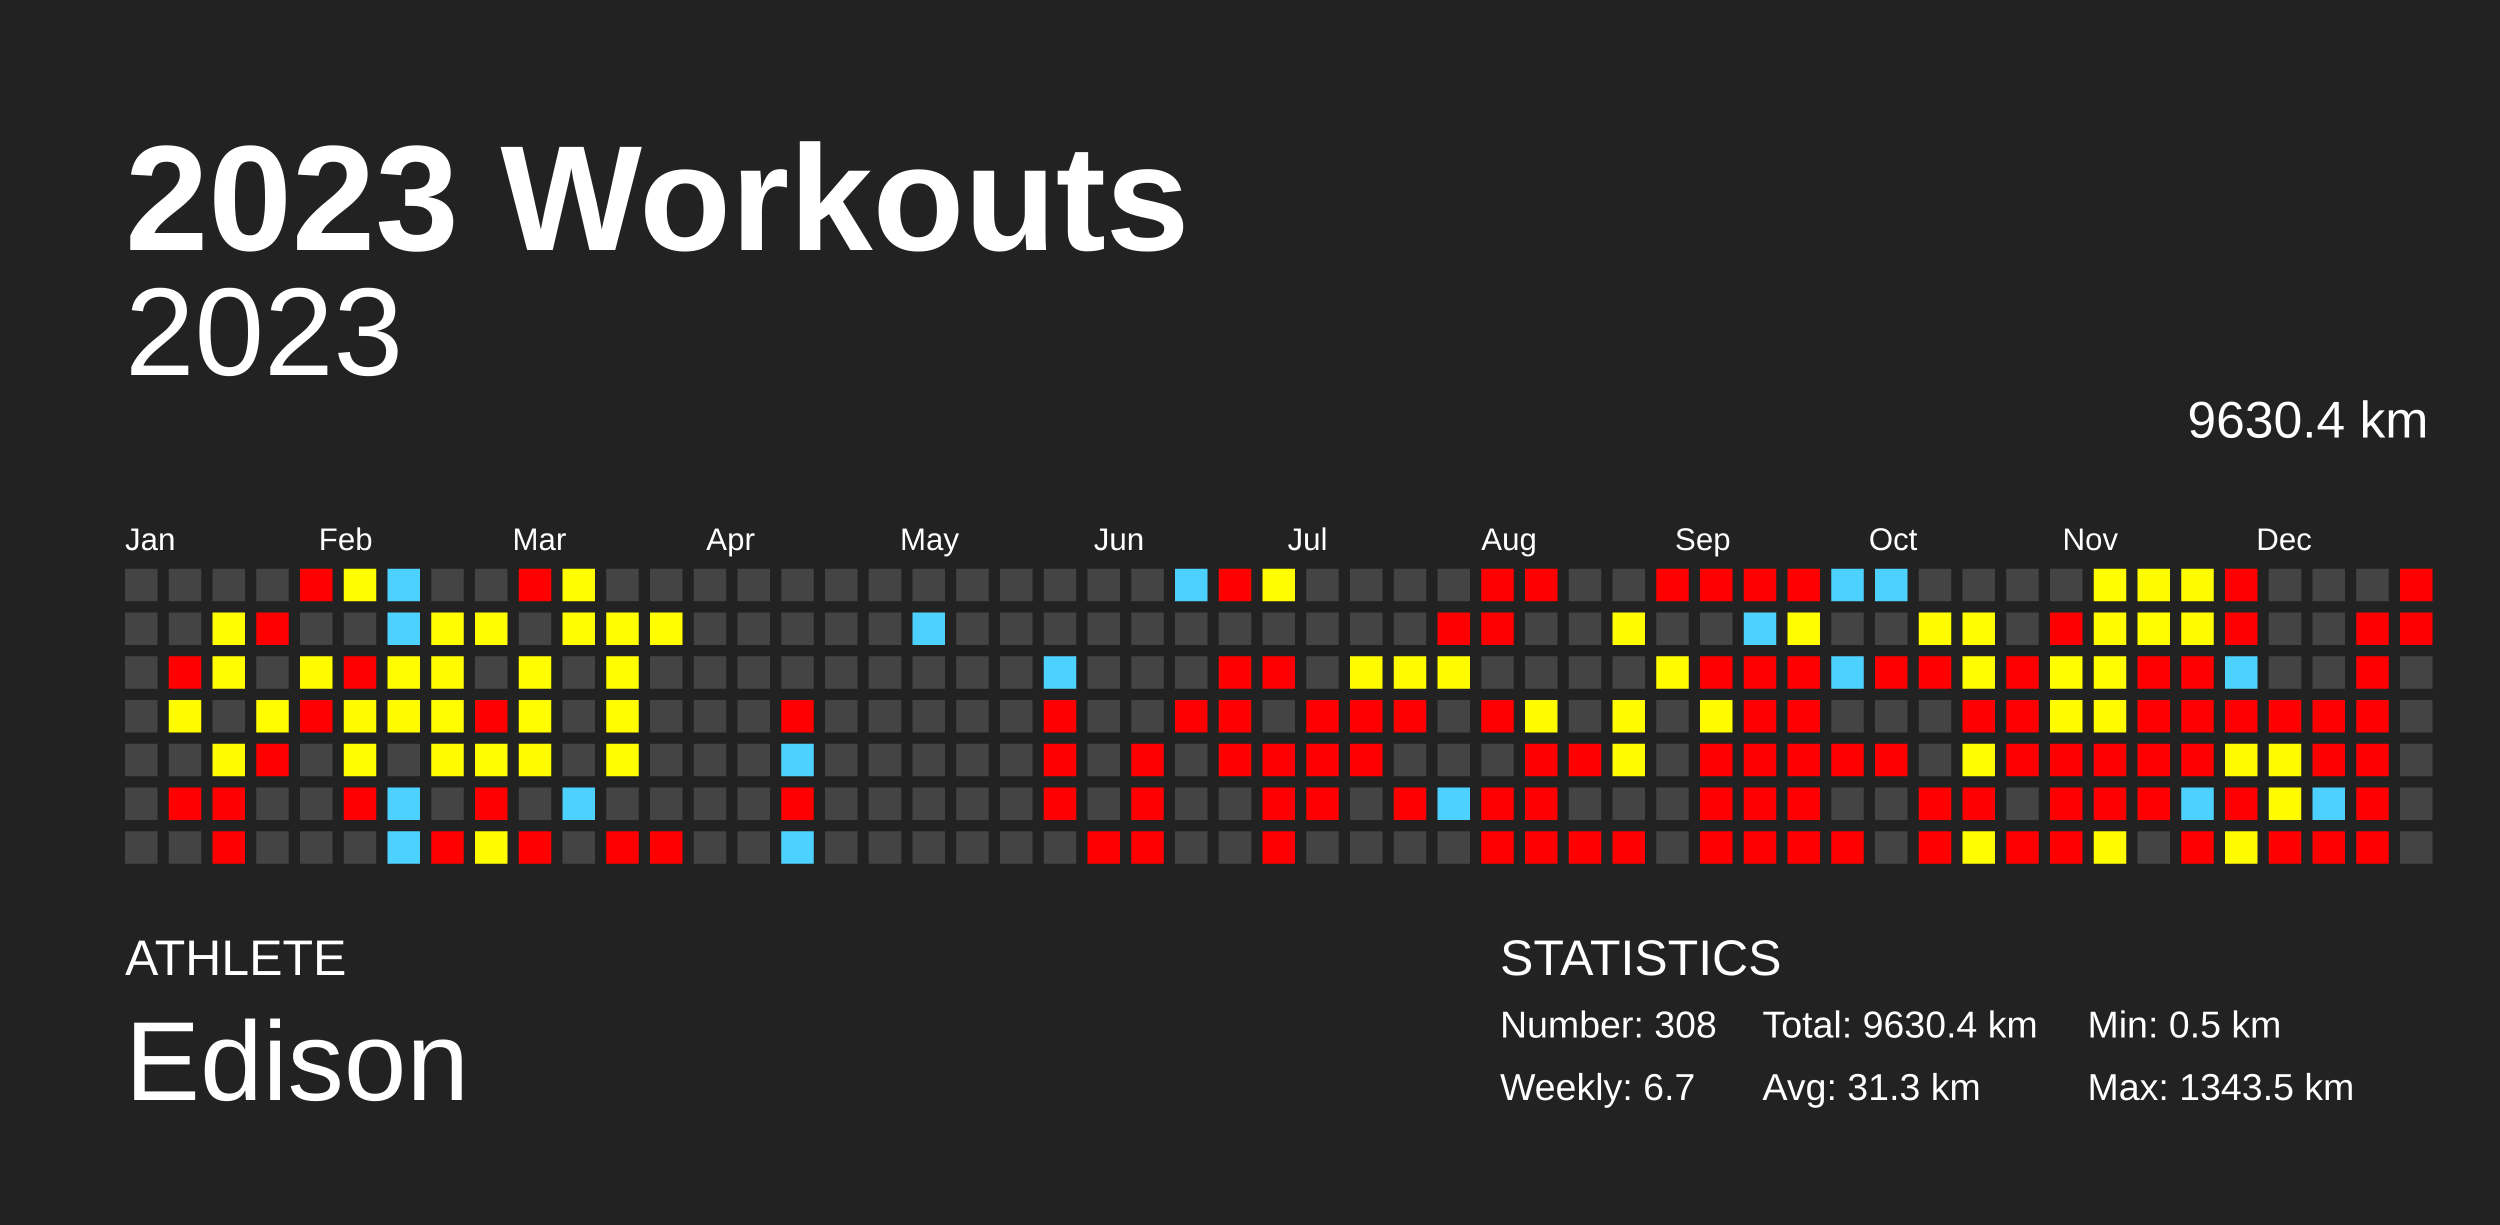
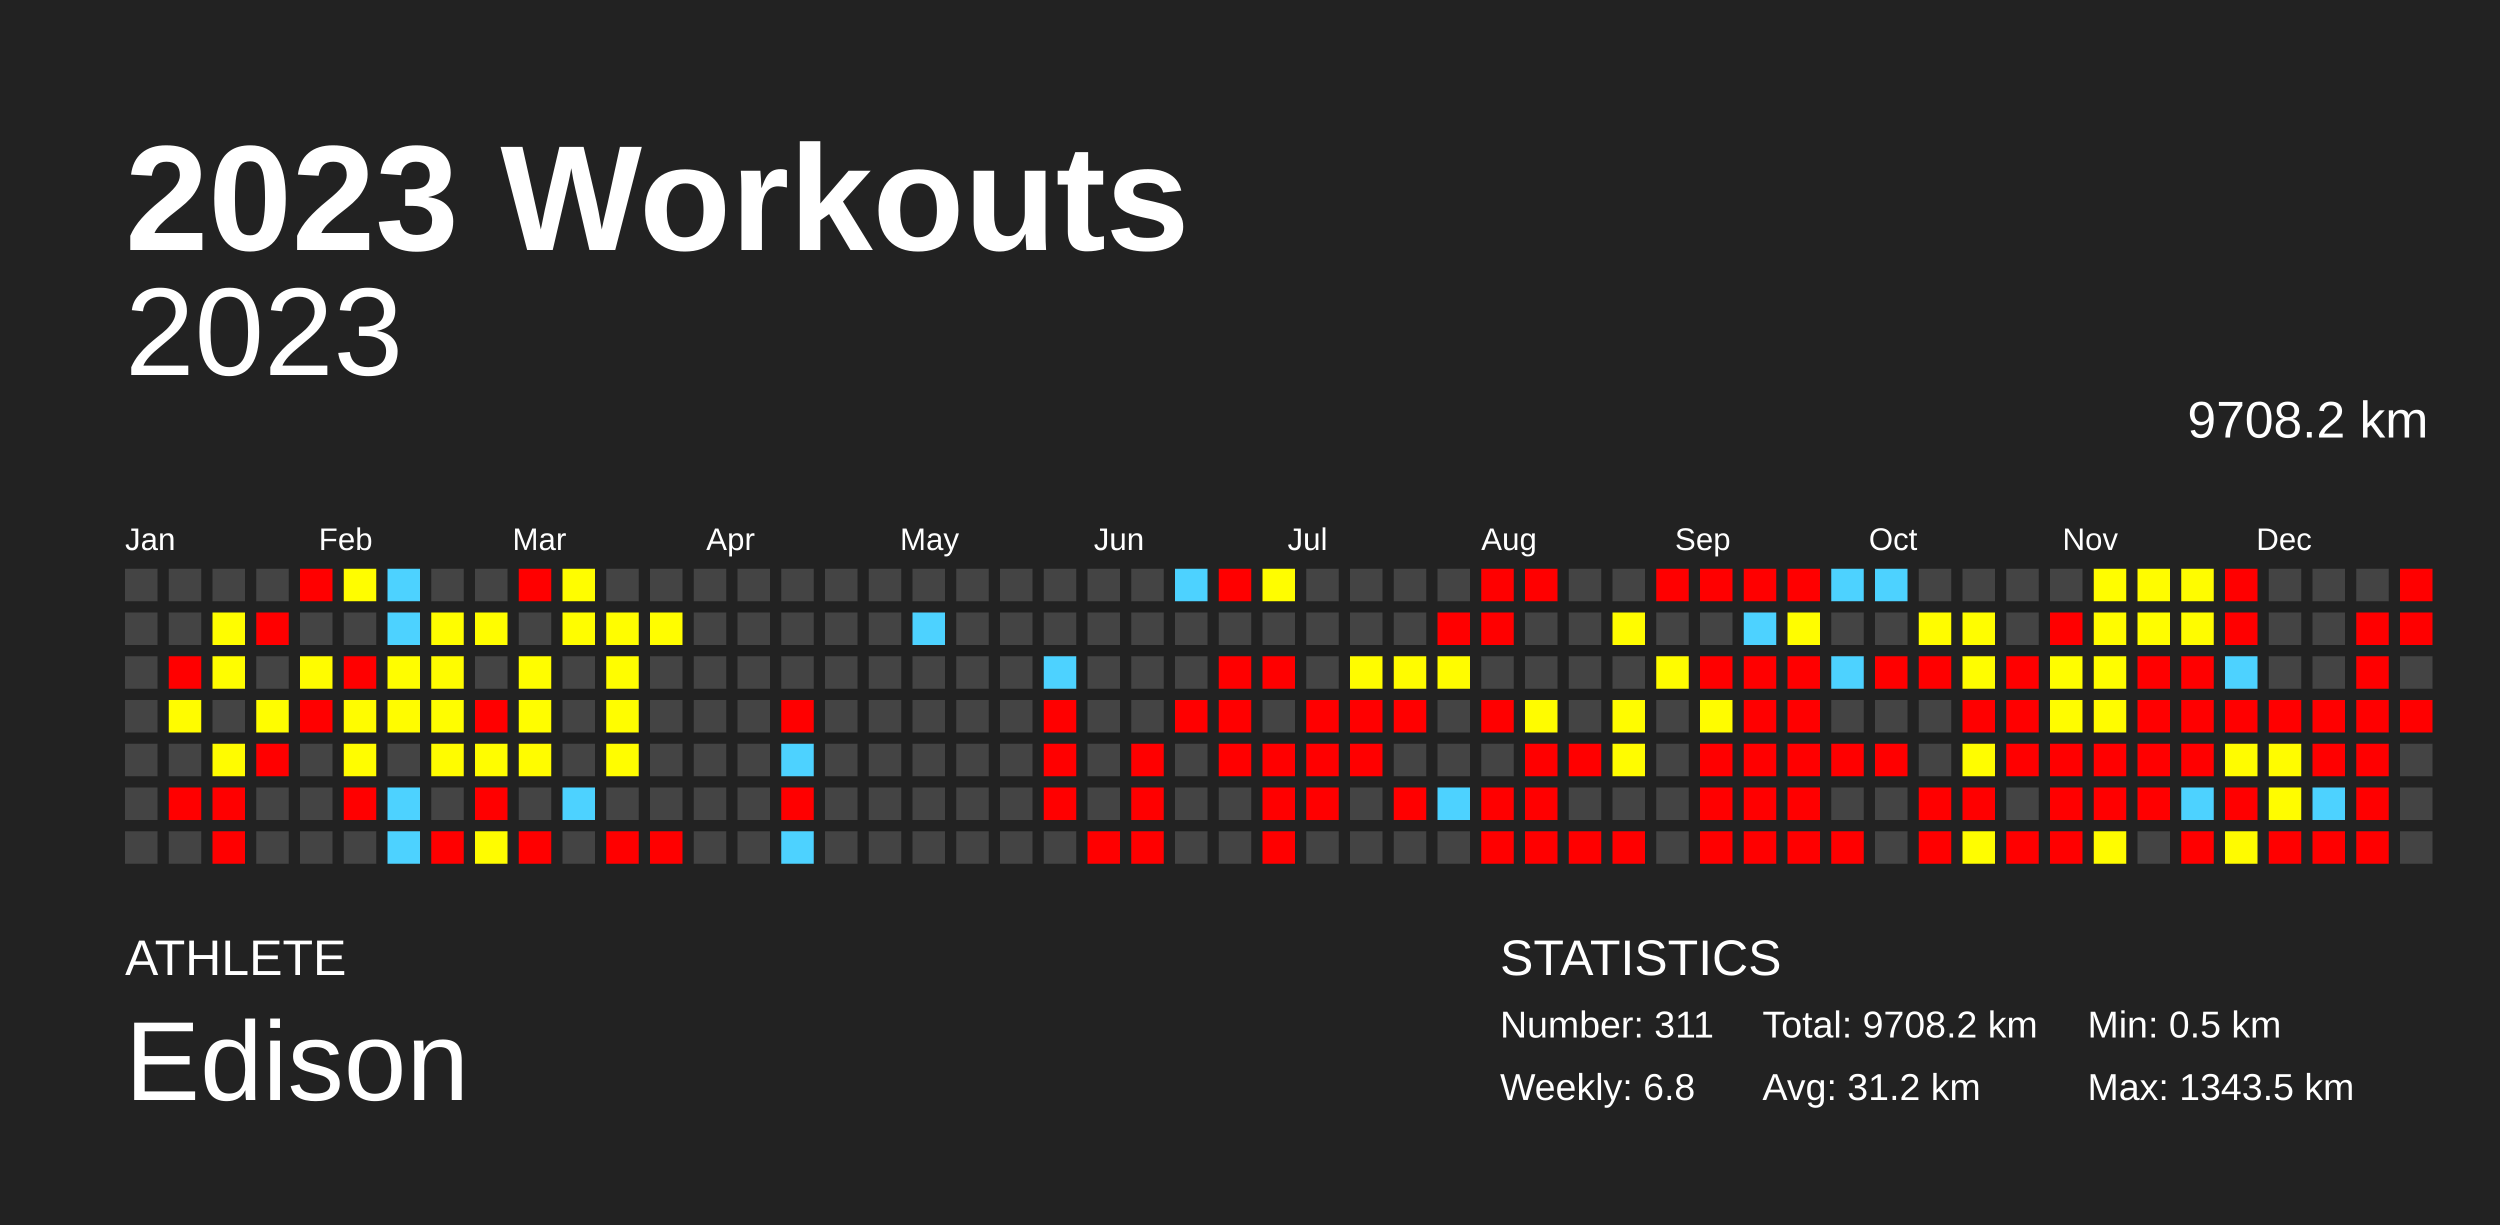
<svg xmlns="http://www.w3.org/2000/svg" baseProfile="full" height="98mm" version="1.1" viewBox="0,0,200,98" width="200mm">
  <defs />
  <rect fill="#222222" height="98" width="200" x="0" y="0" />
  <text fill="#FFFFFF" style="font-size:12px; font-family:Arial; font-weight:bold;" x="10" y="20">2023 Workouts</text>
  <text fill="#FFFFFF" style="font-size:4px; font-family:Arial" x="10" y="78">ATHLETE</text>
  <text fill="#FFFFFF" style="font-size:9px; font-family:Arial" x="10" y="88">Edison</text>
  <text fill="#FFFFFF" style="font-size:4px; font-family:Arial" x="120" y="78">STATISTICS</text>
-   <text fill="#FFFFFF" style="font-size:3px; font-family:Arial" x="120" y="83">Number: 308</text>
-   <text fill="#FFFFFF" style="font-size:3px; font-family:Arial" x="120" y="88">Weekly: 6.7</text>
-   <text fill="#FFFFFF" style="font-size:3px; font-family:Arial" x="141" y="83">Total: 9630.4 km</text>
-   <text fill="#FFFFFF" style="font-size:3px; font-family:Arial" x="141" y="88">Avg: 31.3 km</text>
+   <text fill="#FFFFFF" style="font-size:3px; font-family:Arial" x="120" y="83">Number: 311</text>
+   <text fill="#FFFFFF" style="font-size:3px; font-family:Arial" x="120" y="88">Weekly: 6.8</text>
+   <text fill="#FFFFFF" style="font-size:3px; font-family:Arial" x="141" y="83">Total: 9708.2 km</text>
+   <text fill="#FFFFFF" style="font-size:3px; font-family:Arial" x="141" y="88">Avg: 31.2 km</text>
  <text fill="#FFFFFF" style="font-size:3px; font-family:Arial" x="167" y="83">Min: 0.5 km</text>
  <text fill="#FFFFFF" style="font-size:3px; font-family:Arial" x="167" y="88">Max: 1343.5 km</text>
  <text alignment-baseline="hanging" fill="#FFFFFF" style="font-size:10.0px; font-family:Arial;" x="10" y="30">2023</text>
-   <text alignment-baseline="hanging" fill="#FFFFFF" style="font-size:4.125px; font-family:Arial;" x="175" y="35">9630.4 km</text>
+   <text alignment-baseline="hanging" fill="#FFFFFF" style="font-size:4.125px; font-family:Arial;" x="175" y="35">9708.2 km</text>
  <text fill="#FFFFFF" style="font-size:2.5px; font-family:Arial" x="10.0" y="44">Jan</text>
  <text fill="#FFFFFF" style="font-size:2.5px; font-family:Arial" x="25.5" y="44">Feb</text>
  <text fill="#FFFFFF" style="font-size:2.5px; font-family:Arial" x="41.0" y="44">Mar</text>
  <text fill="#FFFFFF" style="font-size:2.5px; font-family:Arial" x="56.5" y="44">Apr</text>
  <text fill="#FFFFFF" style="font-size:2.5px; font-family:Arial" x="72.0" y="44">May</text>
  <text fill="#FFFFFF" style="font-size:2.5px; font-family:Arial" x="87.5" y="44">Jun</text>
  <text fill="#FFFFFF" style="font-size:2.5px; font-family:Arial" x="103.0" y="44">Jul</text>
  <text fill="#FFFFFF" style="font-size:2.5px; font-family:Arial" x="118.5" y="44">Aug</text>
  <text fill="#FFFFFF" style="font-size:2.5px; font-family:Arial" x="134.0" y="44">Sep</text>
  <text fill="#FFFFFF" style="font-size:2.5px; font-family:Arial" x="149.5" y="44">Oct</text>
  <text fill="#FFFFFF" style="font-size:2.5px; font-family:Arial" x="165.0" y="44">Nov</text>
  <text fill="#FFFFFF" style="font-size:2.5px; font-family:Arial" x="180.5" y="44">Dec</text>
  <rect fill="#444444" height="2.6" width="2.6" x="10.0" y="45.5" />
  <rect fill="#444444" height="2.6" width="2.6" x="10.0" y="49.0" />
  <rect fill="#444444" height="2.6" width="2.6" x="10.0" y="52.5" />
  <rect fill="#444444" height="2.6" width="2.6" x="10.0" y="56.0" />
  <rect fill="#444444" height="2.6" width="2.6" x="10.0" y="59.5" />
  <rect fill="#444444" height="2.6" width="2.6" x="10.0" y="63.0" />
  <rect fill="#444444" height="2.6" width="2.6" x="10.0" y="66.5" />
  <rect fill="#444444" height="2.6" width="2.6" x="13.5" y="45.5" />
  <rect fill="#444444" height="2.6" width="2.6" x="13.5" y="49.0" />
  <rect fill="red" height="2.6" width="2.6" x="13.5" y="52.5" />
  <rect fill="#fffc00" height="2.6" width="2.6" x="13.5" y="56.0" />
  <rect fill="#444444" height="2.6" width="2.6" x="13.5" y="59.5" />
  <rect fill="red" height="2.6" width="2.6" x="13.5" y="63.0" />
  <rect fill="#444444" height="2.6" width="2.6" x="13.5" y="66.5" />
  <rect fill="#444444" height="2.6" width="2.6" x="17.0" y="45.5" />
  <rect fill="#fffd00" height="2.6" width="2.6" x="17.0" y="49.0" />
  <rect fill="#fffd00" height="2.6" width="2.6" x="17.0" y="52.5" />
  <rect fill="#444444" height="2.6" width="2.6" x="17.0" y="56.0" />
  <rect fill="#fffc00" height="2.6" width="2.6" x="17.0" y="59.5" />
  <rect fill="red" height="2.6" width="2.6" x="17.0" y="63.0" />
  <rect fill="red" height="2.6" width="2.6" x="17.0" y="66.5" />
  <rect fill="#444444" height="2.6" width="2.6" x="20.5" y="45.5" />
  <rect fill="red" height="2.6" width="2.6" x="20.5" y="49.0" />
  <rect fill="#444444" height="2.6" width="2.6" x="20.5" y="52.5" />
  <rect fill="#fffd00" height="2.6" width="2.6" x="20.5" y="56.0" />
  <rect fill="red" height="2.6" width="2.6" x="20.5" y="59.5" />
  <rect fill="#444444" height="2.6" width="2.6" x="20.5" y="63.0" />
  <rect fill="#444444" height="2.6" width="2.6" x="20.5" y="66.5" />
  <rect fill="red" height="2.6" width="2.6" x="24.0" y="45.5" />
  <rect fill="#444444" height="2.6" width="2.6" x="24.0" y="49.0" />
  <rect fill="#fffc00" height="2.6" width="2.6" x="24.0" y="52.5" />
  <rect fill="red" height="2.6" width="2.6" x="24.0" y="56.0" />
  <rect fill="#444444" height="2.6" width="2.6" x="24.0" y="59.5" />
  <rect fill="#444444" height="2.6" width="2.6" x="24.0" y="63.0" />
  <rect fill="#444444" height="2.6" width="2.6" x="24.0" y="66.5" />
  <rect fill="#fffd00" height="2.6" width="2.6" x="27.5" y="45.5" />
  <rect fill="#444444" height="2.6" width="2.6" x="27.5" y="49.0" />
  <rect fill="red" height="2.6" width="2.6" x="27.5" y="52.5" />
  <rect fill="#fffc00" height="2.6" width="2.6" x="27.5" y="56.0" />
  <rect fill="#fffd00" height="2.6" width="2.6" x="27.5" y="59.5" />
  <rect fill="red" height="2.6" width="2.6" x="27.5" y="63.0" />
  <rect fill="#444444" height="2.6" width="2.6" x="27.5" y="66.5" />
  <rect fill="#4dd2ff" height="2.6" width="2.6" x="31.0" y="45.5" />
  <rect fill="#4dd2ff" height="2.6" width="2.6" x="31.0" y="49.0" />
  <rect fill="#fffd00" height="2.6" width="2.6" x="31.0" y="52.5" />
  <rect fill="#fffc00" height="2.6" width="2.6" x="31.0" y="56.0" />
  <rect fill="#444444" height="2.6" width="2.6" x="31.0" y="59.5" />
  <rect fill="#4dd2ff" height="2.6" width="2.6" x="31.0" y="63.0" />
  <rect fill="#4dd2ff" height="2.6" width="2.6" x="31.0" y="66.5" />
  <rect fill="#444444" height="2.6" width="2.6" x="34.5" y="45.5" />
  <rect fill="#fffd00" height="2.6" width="2.6" x="34.5" y="49.0" />
  <rect fill="#fffc00" height="2.6" width="2.6" x="34.5" y="52.5" />
  <rect fill="#fffd00" height="2.6" width="2.6" x="34.5" y="56.0" />
  <rect fill="#fffc00" height="2.6" width="2.6" x="34.5" y="59.5" />
  <rect fill="#444444" height="2.6" width="2.6" x="34.5" y="63.0" />
  <rect fill="red" height="2.6" width="2.6" x="34.5" y="66.5" />
  <rect fill="#444444" height="2.6" width="2.6" x="38.0" y="45.5" />
  <rect fill="#fffd00" height="2.6" width="2.6" x="38.0" y="49.0" />
  <rect fill="#444444" height="2.6" width="2.6" x="38.0" y="52.5" />
  <rect fill="red" height="2.6" width="2.6" x="38.0" y="56.0" />
  <rect fill="#fffd00" height="2.6" width="2.6" x="38.0" y="59.5" />
  <rect fill="red" height="2.6" width="2.6" x="38.0" y="63.0" />
  <rect fill="#fffc00" height="2.6" width="2.6" x="38.0" y="66.5" />
  <rect fill="red" height="2.6" width="2.6" x="41.5" y="45.5" />
  <rect fill="#444444" height="2.6" width="2.6" x="41.5" y="49.0" />
  <rect fill="#fffd00" height="2.6" width="2.6" x="41.5" y="52.5" />
  <rect fill="#fffd00" height="2.6" width="2.6" x="41.5" y="56.0" />
  <rect fill="#fffc00" height="2.6" width="2.6" x="41.5" y="59.5" />
  <rect fill="#444444" height="2.6" width="2.6" x="41.5" y="63.0" />
  <rect fill="red" height="2.6" width="2.6" x="41.5" y="66.5" />
  <rect fill="#fffd00" height="2.6" width="2.6" x="45.0" y="45.5" />
  <rect fill="#fffd00" height="2.6" width="2.6" x="45.0" y="49.0" />
  <rect fill="#444444" height="2.6" width="2.6" x="45.0" y="52.5" />
  <rect fill="#444444" height="2.6" width="2.6" x="45.0" y="56.0" />
  <rect fill="#444444" height="2.6" width="2.6" x="45.0" y="59.5" />
  <rect fill="#4dd2ff" height="2.6" width="2.6" x="45.0" y="63.0" />
  <rect fill="#444444" height="2.6" width="2.6" x="45.0" y="66.5" />
  <rect fill="#444444" height="2.6" width="2.6" x="48.5" y="45.5" />
  <rect fill="#fffd00" height="2.6" width="2.6" x="48.5" y="49.0" />
  <rect fill="#fffd00" height="2.6" width="2.6" x="48.5" y="52.5" />
  <rect fill="#fffd00" height="2.6" width="2.6" x="48.5" y="56.0" />
  <rect fill="#fffd00" height="2.6" width="2.6" x="48.5" y="59.5" />
  <rect fill="#444444" height="2.6" width="2.6" x="48.5" y="63.0" />
  <rect fill="red" height="2.6" width="2.6" x="48.5" y="66.5" />
  <rect fill="#444444" height="2.6" width="2.6" x="52.0" y="45.5" />
  <rect fill="#fffd00" height="2.6" width="2.6" x="52.0" y="49.0" />
  <rect fill="#444444" height="2.6" width="2.6" x="52.0" y="52.5" />
  <rect fill="#444444" height="2.6" width="2.6" x="52.0" y="56.0" />
  <rect fill="#444444" height="2.6" width="2.6" x="52.0" y="59.5" />
  <rect fill="#444444" height="2.6" width="2.6" x="52.0" y="63.0" />
  <rect fill="red" height="2.6" width="2.6" x="52.0" y="66.5" />
  <rect fill="#444444" height="2.6" width="2.6" x="55.5" y="45.5" />
  <rect fill="#444444" height="2.6" width="2.6" x="55.5" y="49.0" />
  <rect fill="#444444" height="2.6" width="2.6" x="55.5" y="52.5" />
  <rect fill="#444444" height="2.6" width="2.6" x="55.5" y="56.0" />
  <rect fill="#444444" height="2.6" width="2.6" x="55.5" y="59.5" />
  <rect fill="#444444" height="2.6" width="2.6" x="55.5" y="63.0" />
  <rect fill="#444444" height="2.6" width="2.6" x="55.5" y="66.5" />
  <rect fill="#444444" height="2.6" width="2.6" x="59.0" y="45.5" />
  <rect fill="#444444" height="2.6" width="2.6" x="59.0" y="49.0" />
  <rect fill="#444444" height="2.6" width="2.6" x="59.0" y="52.5" />
  <rect fill="#444444" height="2.6" width="2.6" x="59.0" y="56.0" />
  <rect fill="#444444" height="2.6" width="2.6" x="59.0" y="59.5" />
  <rect fill="#444444" height="2.6" width="2.6" x="59.0" y="63.0" />
  <rect fill="#444444" height="2.6" width="2.6" x="59.0" y="66.5" />
  <rect fill="#444444" height="2.6" width="2.6" x="62.5" y="45.5" />
  <rect fill="#444444" height="2.6" width="2.6" x="62.5" y="49.0" />
  <rect fill="#444444" height="2.6" width="2.6" x="62.5" y="52.5" />
  <rect fill="red" height="2.6" width="2.6" x="62.5" y="56.0" />
  <rect fill="#4dd2ff" height="2.6" width="2.6" x="62.5" y="59.5" />
  <rect fill="red" height="2.6" width="2.6" x="62.5" y="63.0" />
  <rect fill="#4dd2ff" height="2.6" width="2.6" x="62.5" y="66.5" />
  <rect fill="#444444" height="2.6" width="2.6" x="66.0" y="45.5" />
  <rect fill="#444444" height="2.6" width="2.6" x="66.0" y="49.0" />
  <rect fill="#444444" height="2.6" width="2.6" x="66.0" y="52.5" />
  <rect fill="#444444" height="2.6" width="2.6" x="66.0" y="56.0" />
  <rect fill="#444444" height="2.6" width="2.6" x="66.0" y="59.5" />
  <rect fill="#444444" height="2.6" width="2.6" x="66.0" y="63.0" />
  <rect fill="#444444" height="2.6" width="2.6" x="66.0" y="66.5" />
  <rect fill="#444444" height="2.6" width="2.6" x="69.5" y="45.5" />
  <rect fill="#444444" height="2.6" width="2.6" x="69.5" y="49.0" />
  <rect fill="#444444" height="2.6" width="2.6" x="69.5" y="52.5" />
  <rect fill="#444444" height="2.6" width="2.6" x="69.5" y="56.0" />
  <rect fill="#444444" height="2.6" width="2.6" x="69.5" y="59.5" />
  <rect fill="#444444" height="2.6" width="2.6" x="69.5" y="63.0" />
  <rect fill="#444444" height="2.6" width="2.6" x="69.5" y="66.5" />
  <rect fill="#444444" height="2.6" width="2.6" x="73.0" y="45.5" />
  <rect fill="#4dd2ff" height="2.6" width="2.6" x="73.0" y="49.0" />
  <rect fill="#444444" height="2.6" width="2.6" x="73.0" y="52.5" />
  <rect fill="#444444" height="2.6" width="2.6" x="73.0" y="56.0" />
  <rect fill="#444444" height="2.6" width="2.6" x="73.0" y="59.5" />
  <rect fill="#444444" height="2.6" width="2.6" x="73.0" y="63.0" />
  <rect fill="#444444" height="2.6" width="2.6" x="73.0" y="66.5" />
  <rect fill="#444444" height="2.6" width="2.6" x="76.5" y="45.5" />
  <rect fill="#444444" height="2.6" width="2.6" x="76.5" y="49.0" />
  <rect fill="#444444" height="2.6" width="2.6" x="76.5" y="52.5" />
  <rect fill="#444444" height="2.6" width="2.6" x="76.5" y="56.0" />
  <rect fill="#444444" height="2.6" width="2.6" x="76.5" y="59.5" />
  <rect fill="#444444" height="2.6" width="2.6" x="76.5" y="63.0" />
  <rect fill="#444444" height="2.6" width="2.6" x="76.5" y="66.5" />
  <rect fill="#444444" height="2.6" width="2.6" x="80.0" y="45.5" />
  <rect fill="#444444" height="2.6" width="2.6" x="80.0" y="49.0" />
  <rect fill="#444444" height="2.6" width="2.6" x="80.0" y="52.5" />
  <rect fill="#444444" height="2.6" width="2.6" x="80.0" y="56.0" />
  <rect fill="#444444" height="2.6" width="2.6" x="80.0" y="59.5" />
  <rect fill="#444444" height="2.6" width="2.6" x="80.0" y="63.0" />
  <rect fill="#444444" height="2.6" width="2.6" x="80.0" y="66.5" />
  <rect fill="#444444" height="2.6" width="2.6" x="83.5" y="45.5" />
  <rect fill="#444444" height="2.6" width="2.6" x="83.5" y="49.0" />
  <rect fill="#4dd2ff" height="2.6" width="2.6" x="83.5" y="52.5" />
  <rect fill="red" height="2.6" width="2.6" x="83.5" y="56.0" />
  <rect fill="red" height="2.6" width="2.6" x="83.5" y="59.5" />
  <rect fill="red" height="2.6" width="2.6" x="83.5" y="63.0" />
  <rect fill="#444444" height="2.6" width="2.6" x="83.5" y="66.5" />
  <rect fill="#444444" height="2.6" width="2.6" x="87.0" y="45.5" />
  <rect fill="#444444" height="2.6" width="2.6" x="87.0" y="49.0" />
  <rect fill="#444444" height="2.6" width="2.6" x="87.0" y="52.5" />
  <rect fill="#444444" height="2.6" width="2.6" x="87.0" y="56.0" />
  <rect fill="#444444" height="2.6" width="2.6" x="87.0" y="59.5" />
  <rect fill="#444444" height="2.6" width="2.6" x="87.0" y="63.0" />
  <rect fill="red" height="2.6" width="2.6" x="87.0" y="66.5" />
  <rect fill="#444444" height="2.6" width="2.6" x="90.5" y="45.5" />
  <rect fill="#444444" height="2.6" width="2.6" x="90.5" y="49.0" />
  <rect fill="#444444" height="2.6" width="2.6" x="90.5" y="52.5" />
  <rect fill="#444444" height="2.6" width="2.6" x="90.5" y="56.0" />
  <rect fill="red" height="2.6" width="2.6" x="90.5" y="59.5" />
  <rect fill="red" height="2.6" width="2.6" x="90.5" y="63.0" />
  <rect fill="red" height="2.6" width="2.6" x="90.5" y="66.5" />
  <rect fill="#4dd2ff" height="2.6" width="2.6" x="94.0" y="45.5" />
  <rect fill="#444444" height="2.6" width="2.6" x="94.0" y="49.0" />
  <rect fill="#444444" height="2.6" width="2.6" x="94.0" y="52.5" />
  <rect fill="red" height="2.6" width="2.6" x="94.0" y="56.0" />
  <rect fill="#444444" height="2.6" width="2.6" x="94.0" y="59.5" />
  <rect fill="#444444" height="2.6" width="2.6" x="94.0" y="63.0" />
  <rect fill="#444444" height="2.6" width="2.6" x="94.0" y="66.5" />
  <rect fill="red" height="2.6" width="2.6" x="97.5" y="45.5" />
  <rect fill="#444444" height="2.6" width="2.6" x="97.5" y="49.0" />
  <rect fill="red" height="2.6" width="2.6" x="97.5" y="52.5" />
  <rect fill="red" height="2.6" width="2.6" x="97.5" y="56.0" />
  <rect fill="red" height="2.6" width="2.6" x="97.5" y="59.5" />
  <rect fill="#444444" height="2.6" width="2.6" x="97.5" y="63.0" />
  <rect fill="#444444" height="2.6" width="2.6" x="97.5" y="66.5" />
  <rect fill="#fffd00" height="2.6" width="2.6" x="101.0" y="45.5" />
  <rect fill="#444444" height="2.6" width="2.6" x="101.0" y="49.0" />
  <rect fill="red" height="2.6" width="2.6" x="101.0" y="52.5" />
  <rect fill="#444444" height="2.6" width="2.6" x="101.0" y="56.0" />
  <rect fill="red" height="2.6" width="2.6" x="101.0" y="59.5" />
  <rect fill="red" height="2.6" width="2.6" x="101.0" y="63.0" />
  <rect fill="red" height="2.6" width="2.6" x="101.0" y="66.5" />
  <rect fill="#444444" height="2.6" width="2.6" x="104.5" y="45.5" />
  <rect fill="#444444" height="2.6" width="2.6" x="104.5" y="49.0" />
  <rect fill="#444444" height="2.6" width="2.6" x="104.5" y="52.5" />
  <rect fill="red" height="2.6" width="2.6" x="104.5" y="56.0" />
  <rect fill="red" height="2.6" width="2.6" x="104.5" y="59.5" />
  <rect fill="red" height="2.6" width="2.6" x="104.5" y="63.0" />
  <rect fill="#444444" height="2.6" width="2.6" x="104.5" y="66.5" />
  <rect fill="#444444" height="2.6" width="2.6" x="108.0" y="45.5" />
  <rect fill="#444444" height="2.6" width="2.6" x="108.0" y="49.0" />
  <rect fill="#fffc00" height="2.6" width="2.6" x="108.0" y="52.5" />
  <rect fill="red" height="2.6" width="2.6" x="108.0" y="56.0" />
  <rect fill="red" height="2.6" width="2.6" x="108.0" y="59.5" />
  <rect fill="#444444" height="2.6" width="2.6" x="108.0" y="63.0" />
  <rect fill="#444444" height="2.6" width="2.6" x="108.0" y="66.5" />
  <rect fill="#444444" height="2.6" width="2.6" x="111.5" y="45.5" />
  <rect fill="#444444" height="2.6" width="2.6" x="111.5" y="49.0" />
  <rect fill="#fffc00" height="2.6" width="2.6" x="111.5" y="52.5" />
  <rect fill="red" height="2.6" width="2.6" x="111.5" y="56.0" />
  <rect fill="#444444" height="2.6" width="2.6" x="111.5" y="59.5" />
  <rect fill="red" height="2.6" width="2.6" x="111.5" y="63.0" />
  <rect fill="#444444" height="2.6" width="2.6" x="111.5" y="66.5" />
  <rect fill="#444444" height="2.6" width="2.6" x="115.0" y="45.5" />
  <rect fill="red" height="2.6" width="2.6" x="115.0" y="49.0" />
  <rect fill="#fffc00" height="2.6" width="2.6" x="115.0" y="52.5" />
  <rect fill="#444444" height="2.6" width="2.6" x="115.0" y="56.0" />
  <rect fill="#444444" height="2.6" width="2.6" x="115.0" y="59.5" />
  <rect fill="#4dd2ff" height="2.6" width="2.6" x="115.0" y="63.0" />
  <rect fill="#444444" height="2.6" width="2.6" x="115.0" y="66.5" />
  <rect fill="red" height="2.6" width="2.6" x="118.5" y="45.5" />
  <rect fill="red" height="2.6" width="2.6" x="118.5" y="49.0" />
  <rect fill="#444444" height="2.6" width="2.6" x="118.5" y="52.5" />
  <rect fill="red" height="2.6" width="2.6" x="118.5" y="56.0" />
  <rect fill="#444444" height="2.6" width="2.6" x="118.5" y="59.5" />
  <rect fill="red" height="2.6" width="2.6" x="118.5" y="63.0" />
  <rect fill="red" height="2.6" width="2.6" x="118.5" y="66.5" />
  <rect fill="red" height="2.6" width="2.6" x="122.0" y="45.5" />
  <rect fill="#444444" height="2.6" width="2.6" x="122.0" y="49.0" />
  <rect fill="#444444" height="2.6" width="2.6" x="122.0" y="52.5" />
  <rect fill="#fffc00" height="2.6" width="2.6" x="122.0" y="56.0" />
  <rect fill="red" height="2.6" width="2.6" x="122.0" y="59.5" />
  <rect fill="red" height="2.6" width="2.6" x="122.0" y="63.0" />
  <rect fill="red" height="2.6" width="2.6" x="122.0" y="66.5" />
  <rect fill="#444444" height="2.6" width="2.6" x="125.5" y="45.5" />
  <rect fill="#444444" height="2.6" width="2.6" x="125.5" y="49.0" />
  <rect fill="#444444" height="2.6" width="2.6" x="125.5" y="52.5" />
  <rect fill="#444444" height="2.6" width="2.6" x="125.5" y="56.0" />
  <rect fill="red" height="2.6" width="2.6" x="125.5" y="59.5" />
  <rect fill="#444444" height="2.6" width="2.6" x="125.5" y="63.0" />
  <rect fill="red" height="2.6" width="2.6" x="125.5" y="66.5" />
  <rect fill="#444444" height="2.6" width="2.6" x="129.0" y="45.5" />
  <rect fill="#fffc00" height="2.6" width="2.6" x="129.0" y="49.0" />
  <rect fill="#444444" height="2.6" width="2.6" x="129.0" y="52.5" />
  <rect fill="#fffc00" height="2.6" width="2.6" x="129.0" y="56.0" />
  <rect fill="#fffc00" height="2.6" width="2.6" x="129.0" y="59.5" />
  <rect fill="#444444" height="2.6" width="2.6" x="129.0" y="63.0" />
  <rect fill="red" height="2.6" width="2.6" x="129.0" y="66.5" />
  <rect fill="red" height="2.6" width="2.6" x="132.5" y="45.5" />
  <rect fill="#444444" height="2.6" width="2.6" x="132.5" y="49.0" />
  <rect fill="#fffc00" height="2.6" width="2.6" x="132.5" y="52.5" />
  <rect fill="#444444" height="2.6" width="2.6" x="132.5" y="56.0" />
  <rect fill="#444444" height="2.6" width="2.6" x="132.5" y="59.5" />
  <rect fill="#444444" height="2.6" width="2.6" x="132.5" y="63.0" />
  <rect fill="#444444" height="2.6" width="2.6" x="132.5" y="66.5" />
  <rect fill="red" height="2.6" width="2.6" x="136.0" y="45.5" />
  <rect fill="#444444" height="2.6" width="2.6" x="136.0" y="49.0" />
  <rect fill="red" height="2.6" width="2.6" x="136.0" y="52.5" />
  <rect fill="#fffc00" height="2.6" width="2.6" x="136.0" y="56.0" />
  <rect fill="red" height="2.6" width="2.6" x="136.0" y="59.5" />
  <rect fill="red" height="2.6" width="2.6" x="136.0" y="63.0" />
  <rect fill="red" height="2.6" width="2.6" x="136.0" y="66.5" />
  <rect fill="red" height="2.6" width="2.6" x="139.5" y="45.5" />
  <rect fill="#4dd2ff" height="2.6" width="2.6" x="139.5" y="49.0" />
  <rect fill="red" height="2.6" width="2.6" x="139.5" y="52.5" />
  <rect fill="red" height="2.6" width="2.6" x="139.5" y="56.0" />
  <rect fill="red" height="2.6" width="2.6" x="139.5" y="59.5" />
  <rect fill="red" height="2.6" width="2.6" x="139.5" y="63.0" />
  <rect fill="red" height="2.6" width="2.6" x="139.5" y="66.5" />
  <rect fill="red" height="2.6" width="2.6" x="143.0" y="45.5" />
  <rect fill="#fffd00" height="2.6" width="2.6" x="143.0" y="49.0" />
  <rect fill="red" height="2.6" width="2.6" x="143.0" y="52.5" />
  <rect fill="red" height="2.6" width="2.6" x="143.0" y="56.0" />
  <rect fill="red" height="2.6" width="2.6" x="143.0" y="59.5" />
  <rect fill="red" height="2.6" width="2.6" x="143.0" y="63.0" />
  <rect fill="red" height="2.6" width="2.6" x="143.0" y="66.5" />
  <rect fill="#4dd2ff" height="2.6" width="2.6" x="146.5" y="45.5" />
  <rect fill="#444444" height="2.6" width="2.6" x="146.5" y="49.0" />
  <rect fill="#4dd2ff" height="2.6" width="2.6" x="146.5" y="52.5" />
  <rect fill="#444444" height="2.6" width="2.6" x="146.5" y="56.0" />
  <rect fill="red" height="2.6" width="2.6" x="146.5" y="59.5" />
  <rect fill="#444444" height="2.6" width="2.6" x="146.5" y="63.0" />
  <rect fill="red" height="2.6" width="2.6" x="146.5" y="66.5" />
  <rect fill="#4dd2ff" height="2.6" width="2.6" x="150.0" y="45.5" />
  <rect fill="#444444" height="2.6" width="2.6" x="150.0" y="49.0" />
  <rect fill="red" height="2.6" width="2.6" x="150.0" y="52.5" />
  <rect fill="#444444" height="2.6" width="2.6" x="150.0" y="56.0" />
  <rect fill="red" height="2.6" width="2.6" x="150.0" y="59.5" />
  <rect fill="#444444" height="2.6" width="2.6" x="150.0" y="63.0" />
  <rect fill="#444444" height="2.6" width="2.6" x="150.0" y="66.5" />
  <rect fill="#444444" height="2.6" width="2.6" x="153.5" y="45.5" />
  <rect fill="#fffc00" height="2.6" width="2.6" x="153.5" y="49.0" />
  <rect fill="red" height="2.6" width="2.6" x="153.5" y="52.5" />
  <rect fill="#444444" height="2.6" width="2.6" x="153.5" y="56.0" />
  <rect fill="#444444" height="2.6" width="2.6" x="153.5" y="59.5" />
  <rect fill="red" height="2.6" width="2.6" x="153.5" y="63.0" />
  <rect fill="red" height="2.6" width="2.6" x="153.5" y="66.5" />
  <rect fill="#444444" height="2.6" width="2.6" x="157.0" y="45.5" />
  <rect fill="#fffd00" height="2.6" width="2.6" x="157.0" y="49.0" />
  <rect fill="#fffd00" height="2.6" width="2.6" x="157.0" y="52.5" />
  <rect fill="red" height="2.6" width="2.6" x="157.0" y="56.0" />
  <rect fill="#fffd00" height="2.6" width="2.6" x="157.0" y="59.5" />
  <rect fill="red" height="2.6" width="2.6" x="157.0" y="63.0" />
  <rect fill="#fffd00" height="2.6" width="2.6" x="157.0" y="66.5" />
  <rect fill="#444444" height="2.6" width="2.6" x="160.5" y="45.5" />
  <rect fill="#444444" height="2.6" width="2.6" x="160.5" y="49.0" />
  <rect fill="red" height="2.6" width="2.6" x="160.5" y="52.5" />
  <rect fill="red" height="2.6" width="2.6" x="160.5" y="56.0" />
  <rect fill="red" height="2.6" width="2.6" x="160.5" y="59.5" />
  <rect fill="#444444" height="2.6" width="2.6" x="160.5" y="63.0" />
  <rect fill="red" height="2.6" width="2.6" x="160.5" y="66.5" />
  <rect fill="#444444" height="2.6" width="2.6" x="164.0" y="45.5" />
  <rect fill="red" height="2.6" width="2.6" x="164.0" y="49.0" />
  <rect fill="#fffd00" height="2.6" width="2.6" x="164.0" y="52.5" />
  <rect fill="#fffc00" height="2.6" width="2.6" x="164.0" y="56.0" />
  <rect fill="red" height="2.6" width="2.6" x="164.0" y="59.5" />
  <rect fill="red" height="2.6" width="2.6" x="164.0" y="63.0" />
  <rect fill="red" height="2.6" width="2.6" x="164.0" y="66.5" />
  <rect fill="#fffd00" height="2.6" width="2.6" x="167.5" y="45.5" />
  <rect fill="#fffc00" height="2.6" width="2.6" x="167.5" y="49.0" />
  <rect fill="#fffd00" height="2.6" width="2.6" x="167.5" y="52.5" />
  <rect fill="#fffc00" height="2.6" width="2.6" x="167.5" y="56.0" />
  <rect fill="red" height="2.6" width="2.6" x="167.5" y="59.5" />
  <rect fill="red" height="2.6" width="2.6" x="167.5" y="63.0" />
  <rect fill="#fffc00" height="2.6" width="2.6" x="167.5" y="66.5" />
  <rect fill="#fffc00" height="2.6" width="2.6" x="171.0" y="45.5" />
  <rect fill="#fffd00" height="2.6" width="2.6" x="171.0" y="49.0" />
  <rect fill="red" height="2.6" width="2.6" x="171.0" y="52.5" />
  <rect fill="red" height="2.6" width="2.6" x="171.0" y="56.0" />
  <rect fill="red" height="2.6" width="2.6" x="171.0" y="59.5" />
  <rect fill="red" height="2.6" width="2.6" x="171.0" y="63.0" />
  <rect fill="#444444" height="2.6" width="2.6" x="171.0" y="66.5" />
  <rect fill="#fffc00" height="2.6" width="2.6" x="174.5" y="45.5" />
  <rect fill="#fffc00" height="2.6" width="2.6" x="174.5" y="49.0" />
  <rect fill="red" height="2.6" width="2.6" x="174.5" y="52.5" />
  <rect fill="red" height="2.6" width="2.6" x="174.5" y="56.0" />
  <rect fill="red" height="2.6" width="2.6" x="174.5" y="59.5" />
  <rect fill="#4dd2ff" height="2.6" width="2.6" x="174.5" y="63.0" />
  <rect fill="red" height="2.6" width="2.6" x="174.5" y="66.5" />
  <rect fill="red" height="2.6" width="2.6" x="178.0" y="45.5" />
  <rect fill="red" height="2.6" width="2.6" x="178.0" y="49.0" />
  <rect fill="#4dd2ff" height="2.6" width="2.6" x="178.0" y="52.5" />
  <rect fill="red" height="2.6" width="2.6" x="178.0" y="56.0" />
  <rect fill="#fffc00" height="2.6" width="2.6" x="178.0" y="59.5" />
  <rect fill="red" height="2.6" width="2.6" x="178.0" y="63.0" />
  <rect fill="#fffb00" height="2.6" width="2.6" x="178.0" y="66.5" />
  <rect fill="#444444" height="2.6" width="2.6" x="181.5" y="45.5" />
  <rect fill="#444444" height="2.6" width="2.6" x="181.5" y="49.0" />
  <rect fill="#444444" height="2.6" width="2.6" x="181.5" y="52.5" />
  <rect fill="red" height="2.6" width="2.6" x="181.5" y="56.0" />
  <rect fill="#fffc00" height="2.6" width="2.6" x="181.5" y="59.5" />
  <rect fill="#fffc00" height="2.6" width="2.6" x="181.5" y="63.0" />
  <rect fill="red" height="2.6" width="2.6" x="181.5" y="66.5" />
  <rect fill="#444444" height="2.6" width="2.6" x="185.0" y="45.5" />
  <rect fill="#444444" height="2.6" width="2.6" x="185.0" y="49.0" />
  <rect fill="#444444" height="2.6" width="2.6" x="185.0" y="52.5" />
  <rect fill="red" height="2.6" width="2.6" x="185.0" y="56.0" />
  <rect fill="red" height="2.6" width="2.6" x="185.0" y="59.5" />
  <rect fill="#4dd2ff" height="2.6" width="2.6" x="185.0" y="63.0" />
  <rect fill="red" height="2.6" width="2.6" x="185.0" y="66.5" />
  <rect fill="#444444" height="2.6" width="2.6" x="188.5" y="45.5" />
  <rect fill="red" height="2.6" width="2.6" x="188.5" y="49.0" />
  <rect fill="red" height="2.6" width="2.6" x="188.5" y="52.5" />
  <rect fill="red" height="2.6" width="2.6" x="188.5" y="56.0" />
  <rect fill="red" height="2.6" width="2.6" x="188.5" y="59.5" />
  <rect fill="red" height="2.6" width="2.6" x="188.5" y="63.0" />
  <rect fill="red" height="2.6" width="2.6" x="188.5" y="66.5" />
  <rect fill="red" height="2.6" width="2.6" x="192.0" y="45.5" />
  <rect fill="red" height="2.6" width="2.6" x="192.0" y="49.0" />
  <rect fill="#444444" height="2.6" width="2.6" x="192.0" y="52.5" />
-   <rect fill="#444444" height="2.6" width="2.6" x="192.0" y="56.0" />
+   <rect fill="red" height="2.6" width="2.6" x="192.0" y="56.0" />
  <rect fill="#444444" height="2.6" width="2.6" x="192.0" y="59.5" />
  <rect fill="#444444" height="2.6" width="2.6" x="192.0" y="63.0" />
  <rect fill="#444444" height="2.6" width="2.6" x="192.0" y="66.5" />
</svg>
